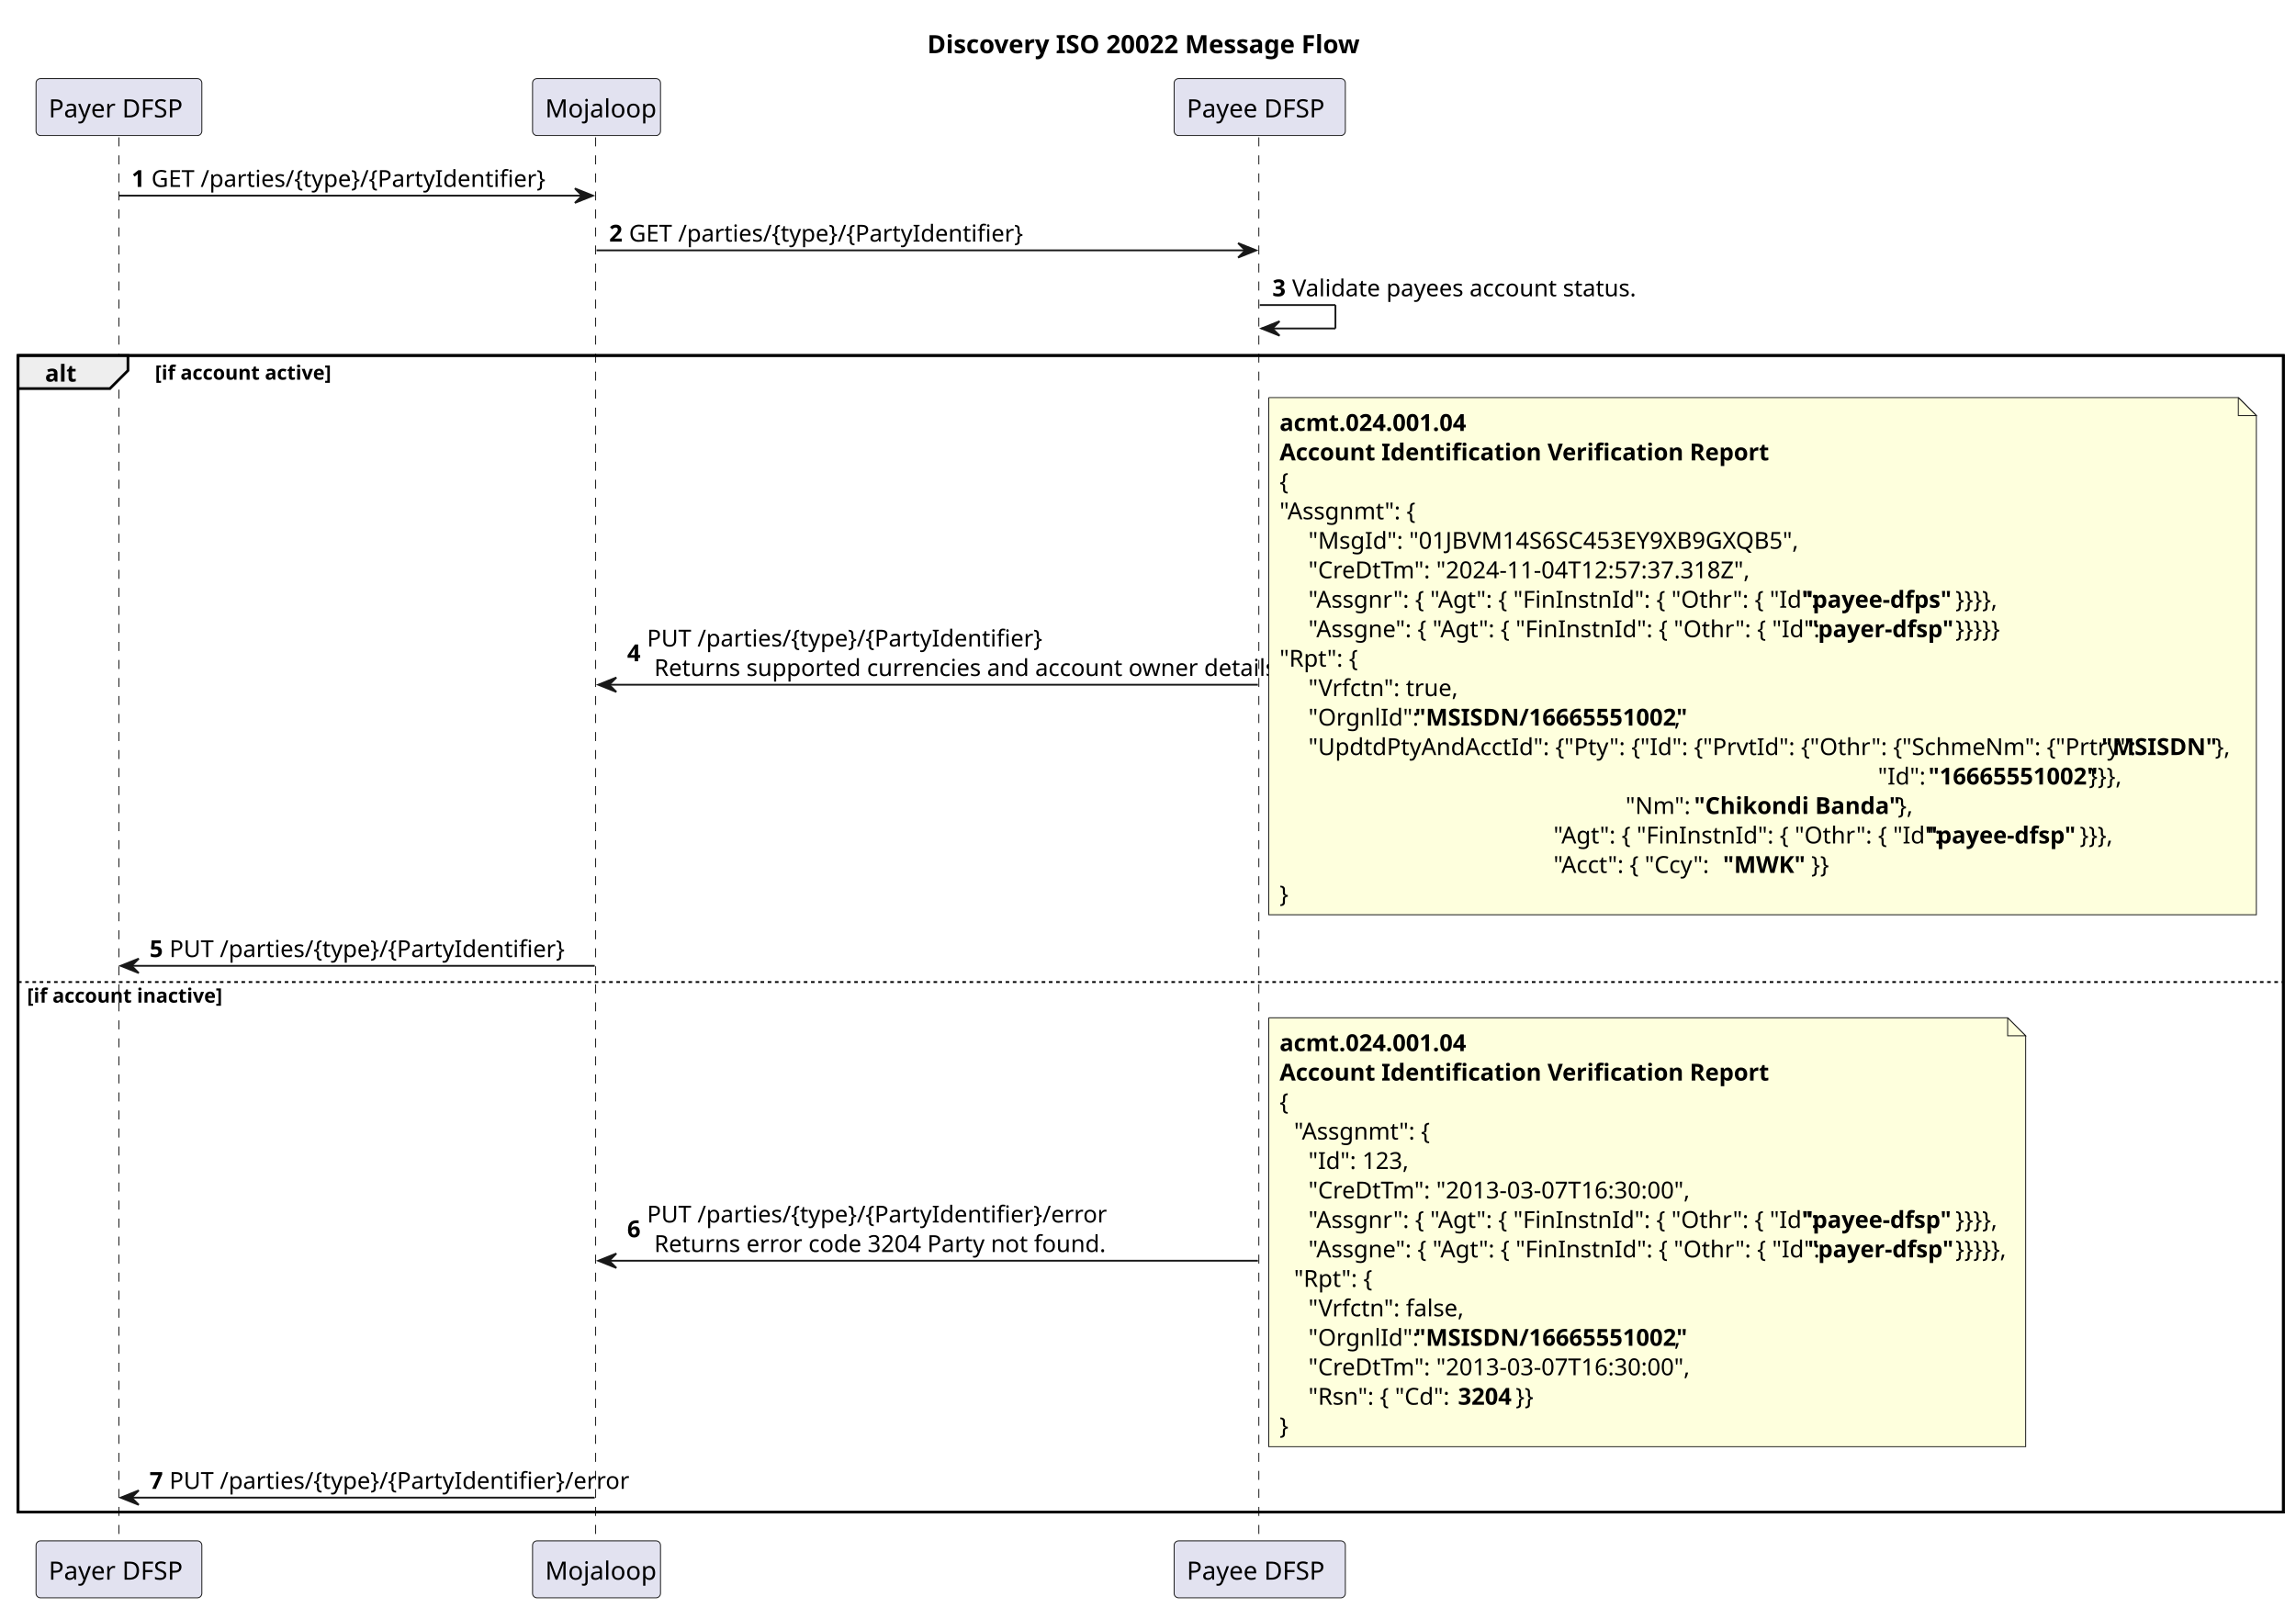
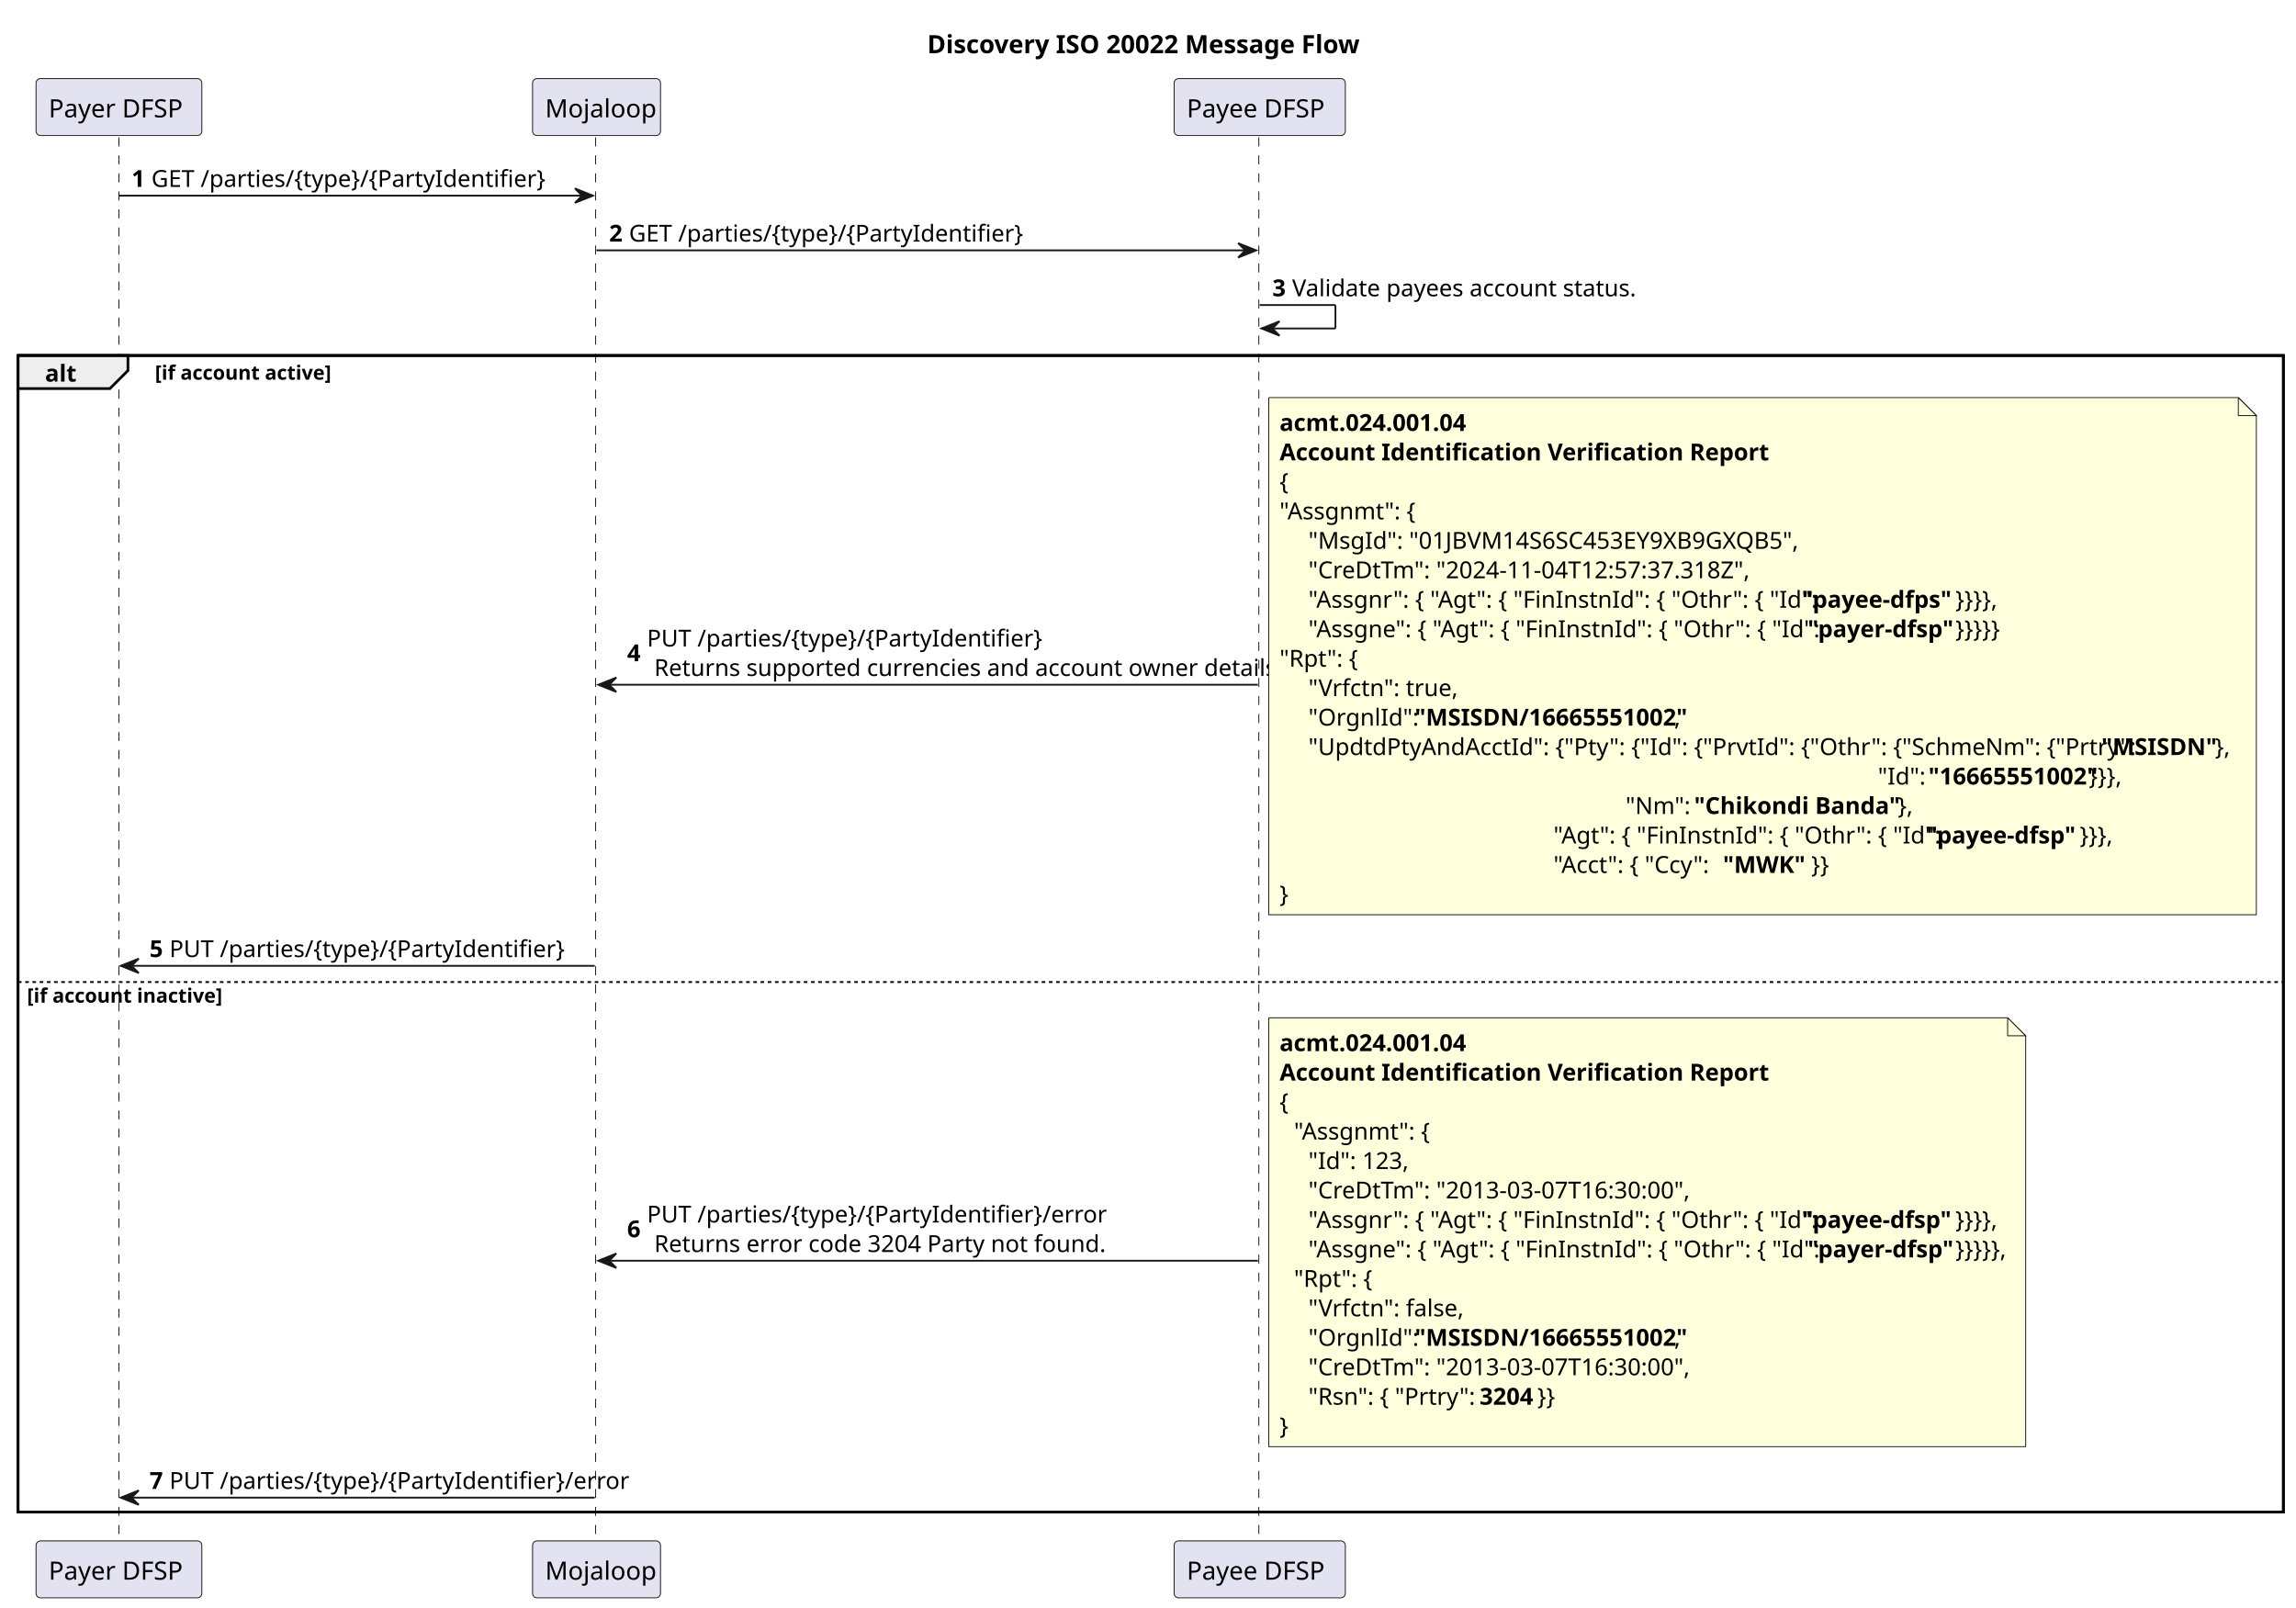
<svg xmlns="http://www.w3.org/2000/svg" contentStyleType="text/css" height="892px" preserveAspectRatio="none" style="width:1274px;height:892px;background:#FFFFFF;" version="1.1" viewBox="0 0 1274 892" width="1274px" zoomAndPan="magnify">
  <defs />
  <g>
-     <rect height="27.609" style="stroke:#00000000;stroke-width:1.0;fill:none;" width="257" x="509.5" y="10" />
    <text fill="#000000" font-family="sans-serif" font-size="14" font-weight="bold" lengthAdjust="spacing" textLength="247" x="514.5" y="29.533">Discovery ISO 20022 Message Flow</text>
-     <rect height="641.789" style="stroke:#000000;stroke-width:1.5;fill:none;" width="1257" x="10" y="197.273" />
-     <line style="stroke:#181818;stroke-width:0.5;fill:none;stroke-dasharray:5.0,5.0;" x1="66" x2="66" y1="76.219" y2="856.062" />
-     <line style="stroke:#181818;stroke-width:0.5;fill:none;stroke-dasharray:5.0,5.0;" x1="330.5" x2="330.5" y1="76.219" y2="856.062" />
-     <line style="stroke:#181818;stroke-width:0.5;fill:none;stroke-dasharray:5.0,5.0;" x1="698.5" x2="698.5" y1="76.219" y2="856.062" />
+     <rect fill="none" height="641.789" style="stroke:#000000;stroke-width:1.5;" width="1257" x="10" y="197.273" />
+     <line style="stroke:#181818;stroke-width:0.5;stroke-dasharray:5.0,5.0;" x1="66" x2="66" y1="76.219" y2="856.062" />
+     <line style="stroke:#181818;stroke-width:0.5;stroke-dasharray:5.0,5.0;" x1="330.5" x2="330.5" y1="76.219" y2="856.062" />
+     <line style="stroke:#181818;stroke-width:0.5;stroke-dasharray:5.0,5.0;" x1="698.5" x2="698.5" y1="76.219" y2="856.062" />
    <rect fill="#E2E2F0" height="31.609" rx="2.5" ry="2.5" style="stroke:#181818;stroke-width:0.5;" width="92" x="20" y="43.609" />
    <text fill="#000000" font-family="sans-serif" font-size="14" lengthAdjust="spacing" textLength="78" x="27" y="65.143">Payer DFSP</text>
    <rect fill="#E2E2F0" height="31.609" rx="2.5" ry="2.5" style="stroke:#181818;stroke-width:0.5;" width="92" x="20" y="855.062" />
    <text fill="#000000" font-family="sans-serif" font-size="14" lengthAdjust="spacing" textLength="78" x="27" y="876.596">Payer DFSP</text>
    <rect fill="#E2E2F0" height="31.609" rx="2.5" ry="2.5" style="stroke:#181818;stroke-width:0.5;" width="71" x="295.5" y="43.609" />
    <text fill="#000000" font-family="sans-serif" font-size="14" lengthAdjust="spacing" textLength="57" x="302.5" y="65.143">Mojaloop</text>
    <rect fill="#E2E2F0" height="31.609" rx="2.5" ry="2.5" style="stroke:#181818;stroke-width:0.5;" width="71" x="295.5" y="855.062" />
    <text fill="#000000" font-family="sans-serif" font-size="14" lengthAdjust="spacing" textLength="57" x="302.5" y="876.596">Mojaloop</text>
    <rect fill="#E2E2F0" height="31.609" rx="2.5" ry="2.5" style="stroke:#181818;stroke-width:0.5;" width="95" x="651.5" y="43.609" />
    <text fill="#000000" font-family="sans-serif" font-size="14" lengthAdjust="spacing" textLength="81" x="658.5" y="65.143">Payee DFSP</text>
    <rect fill="#E2E2F0" height="31.609" rx="2.5" ry="2.5" style="stroke:#181818;stroke-width:0.5;" width="95" x="651.5" y="855.062" />
    <text fill="#000000" font-family="sans-serif" font-size="14" lengthAdjust="spacing" textLength="81" x="658.5" y="876.596">Payee DFSP</text>
    <polygon fill="#181818" points="319,104.57,329,108.57,319,112.57,323,108.57" style="stroke:#181818;stroke-width:1.0;" />
    <line style="stroke:#181818;stroke-width:1.0;" x1="66" x2="325" y1="108.57" y2="108.57" />
    <text fill="#000000" font-family="sans-serif" font-size="13" font-weight="bold" lengthAdjust="spacing" textLength="7" x="73" y="103.714">1</text>
    <text fill="#000000" font-family="sans-serif" font-size="13" lengthAdjust="spacing" textLength="201" x="84" y="103.714">GET /parties/{type}/{PartyIdentifier}</text>
    <polygon fill="#181818" points="687,134.922,697,138.922,687,142.922,691,138.922" style="stroke:#181818;stroke-width:1.0;" />
    <line style="stroke:#181818;stroke-width:1.0;" x1="331" x2="693" y1="138.922" y2="138.922" />
    <text fill="#000000" font-family="sans-serif" font-size="13" font-weight="bold" lengthAdjust="spacing" textLength="7" x="338" y="134.065">2</text>
    <text fill="#000000" font-family="sans-serif" font-size="13" lengthAdjust="spacing" textLength="201" x="349" y="134.065">GET /parties/{type}/{PartyIdentifier}</text>
    <line style="stroke:#181818;stroke-width:1.0;" x1="699" x2="741" y1="169.273" y2="169.273" />
    <line style="stroke:#181818;stroke-width:1.0;" x1="741" x2="741" y1="169.273" y2="182.273" />
    <line style="stroke:#181818;stroke-width:1.0;" x1="700" x2="741" y1="182.273" y2="182.273" />
    <polygon fill="#181818" points="710,178.273,700,182.273,710,186.273,706,182.273" style="stroke:#181818;stroke-width:1.0;" />
    <text fill="#000000" font-family="sans-serif" font-size="13" font-weight="bold" lengthAdjust="spacing" textLength="7" x="706" y="164.417">3</text>
    <text fill="#000000" font-family="sans-serif" font-size="13" lengthAdjust="spacing" textLength="187" x="717" y="164.417">Validate payees account status.</text>
    <path d="M10,197.273 L71,197.273 L71,205.625 L61,215.625 L10,215.625 L10,197.273 " fill="#EEEEEE" style="stroke:#000000;stroke-width:1.5;" />
    <rect fill="none" height="641.789" style="stroke:#000000;stroke-width:1.5;" width="1257" x="10" y="197.273" />
    <text fill="#000000" font-family="sans-serif" font-size="13" font-weight="bold" lengthAdjust="spacing" textLength="16" x="25" y="211.769">alt</text>
    <text fill="#000000" font-family="sans-serif" font-size="11" font-weight="bold" lengthAdjust="spacing" textLength="96" x="86" y="210.692">[if account active]</text>
    <polygon fill="#181818" points="342,375.965,332,379.965,342,383.965,338,379.965" style="stroke:#181818;stroke-width:1.0;" />
    <line style="stroke:#181818;stroke-width:1.0;" x1="336" x2="698" y1="379.965" y2="379.965" />
    <text fill="#000000" font-family="sans-serif" font-size="13" font-weight="bold" lengthAdjust="spacing" textLength="7" x="348" y="366.933">4</text>
    <text fill="#000000" font-family="sans-serif" font-size="13" lengthAdjust="spacing" textLength="200" x="359" y="358.757">PUT /parties/{type}/{PartyIdentifier}</text>
    <text fill="#000000" font-family="sans-serif" font-size="13" lengthAdjust="spacing" textLength="329" x="363" y="375.108">Returns supported currencies and account owner details.</text>
    <path d="M704,220.625 L704,507.625 L1252,507.625 L1252,230.625 L1242,220.625 L704,220.625 " fill="#FEFFDD" style="stroke:#181818;stroke-width:0.5;" />
    <path d="M1242,220.625 L1242,230.625 L1252,230.625 L1242,220.625 " fill="#FEFFDD" style="stroke:#181818;stroke-width:0.5;" />
    <text fill="#000000" font-family="sans-serif" font-size="13" font-weight="bold" lengthAdjust="spacing" textLength="99" x="710" y="239.12">acmt.024.001.04</text>
    <text fill="#000000" font-family="sans-serif" font-size="13" font-weight="bold" lengthAdjust="spacing" textLength="261" x="710" y="255.472">Account Identification Verification Report</text>
    <text fill="#000000" font-family="sans-serif" font-size="13" lengthAdjust="spacing" textLength="4" x="710" y="271.823">{</text>
    <text fill="#000000" font-family="sans-serif" font-size="13" lengthAdjust="spacing" textLength="74" x="710" y="288.175">"Assgnmt": {</text>
    <text fill="#000000" font-family="sans-serif" font-size="13" lengthAdjust="spacing" textLength="276" x="726" y="304.526">"MsgId": "01JBVM14S6SC453EY9XB9GXQB5",</text>
    <text fill="#000000" font-family="sans-serif" font-size="13" lengthAdjust="spacing" textLength="236" x="726" y="320.878">"CreDtTm": "2024-11-04T12:57:37.318Z",</text>
    <text fill="#000000" font-family="sans-serif" font-size="13" lengthAdjust="spacing" textLength="270" x="726" y="337.229">"Assgnr": { "Agt": { "FinInstnId": { "Othr": { "Id":</text>
    <text fill="#000000" font-family="sans-serif" font-size="13" font-weight="bold" lengthAdjust="spacing" textLength="81" x="1000" y="337.229">"payee-dfps"</text>
    <text fill="#000000" font-family="sans-serif" font-size="13" lengthAdjust="spacing" textLength="20" x="1085" y="337.229">}}}},</text>
    <text fill="#000000" font-family="sans-serif" font-size="13" lengthAdjust="spacing" textLength="273" x="726" y="353.581">"Assgne": { "Agt": { "FinInstnId": { "Othr": { "Id":</text>
    <text fill="#000000" font-family="sans-serif" font-size="13" font-weight="bold" lengthAdjust="spacing" textLength="78" x="1003" y="353.581">"payer-dfsp"</text>
    <text fill="#000000" font-family="sans-serif" font-size="13" lengthAdjust="spacing" textLength="20" x="1085" y="353.581">}}}}}</text>
    <text fill="#000000" font-family="sans-serif" font-size="13" lengthAdjust="spacing" textLength="42" x="710" y="369.933">"Rpt": {</text>
    <text fill="#000000" font-family="sans-serif" font-size="13" lengthAdjust="spacing" textLength="78" x="726" y="386.284">"Vrfctn": true,</text>
    <text fill="#000000" font-family="sans-serif" font-size="13" lengthAdjust="spacing" textLength="55" x="726" y="402.636">"OrgnlId":</text>
    <text fill="#000000" font-family="sans-serif" font-size="13" font-weight="bold" lengthAdjust="spacing" textLength="144" x="785" y="402.636">"MSISDN/16665551002"</text>
    <text fill="#000000" font-family="sans-serif" font-size="13" lengthAdjust="spacing" textLength="4" x="929" y="402.636">,</text>
    <text fill="#000000" font-family="sans-serif" font-size="13" lengthAdjust="spacing" textLength="436" x="726" y="418.987">"UpdtdPtyAndAcctId": {"Pty": {"Id": {"PrvtId": {"Othr": {"SchmeNm": {"Prtry":</text>
    <text fill="#000000" font-family="sans-serif" font-size="13" font-weight="bold" lengthAdjust="spacing" textLength="63" x="1166" y="418.987">"MSISDN"</text>
    <text fill="#000000" font-family="sans-serif" font-size="13" lengthAdjust="spacing" textLength="8" x="1229" y="418.987">},</text>
    <text fill="#000000" font-family="sans-serif" font-size="13" lengthAdjust="spacing" textLength="24" x="1042" y="435.339">"Id":</text>
    <text fill="#000000" font-family="sans-serif" font-size="13" font-weight="bold" lengthAdjust="spacing" textLength="89" x="1070" y="435.339">"16665551002"</text>
    <text fill="#000000" font-family="sans-serif" font-size="13" lengthAdjust="spacing" textLength="16" x="1159" y="435.339">}}},</text>
    <text fill="#000000" font-family="sans-serif" font-size="13" lengthAdjust="spacing" textLength="34" x="902" y="451.69">"Nm":</text>
    <text fill="#000000" font-family="sans-serif" font-size="13" font-weight="bold" lengthAdjust="spacing" textLength="113" x="940" y="451.69">"Chikondi Banda"</text>
    <text fill="#000000" font-family="sans-serif" font-size="13" lengthAdjust="spacing" textLength="8" x="1053" y="451.69">},</text>
    <text fill="#000000" font-family="sans-serif" font-size="13" lengthAdjust="spacing" textLength="203" x="862" y="468.042">"Agt": { "FinInstnId": { "Othr": { "Id":</text>
    <text fill="#000000" font-family="sans-serif" font-size="13" font-weight="bold" lengthAdjust="spacing" textLength="81" x="1069" y="468.042">"payee-dfsp"</text>
    <text fill="#000000" font-family="sans-serif" font-size="13" lengthAdjust="spacing" textLength="16" x="1154" y="468.042">}}},</text>
    <text fill="#000000" font-family="sans-serif" font-size="13" lengthAdjust="spacing" textLength="90" x="862" y="484.394">"Acct": { "Ccy":</text>
    <text fill="#000000" font-family="sans-serif" font-size="13" font-weight="bold" lengthAdjust="spacing" textLength="45" x="956" y="484.394">"MWK"</text>
    <text fill="#000000" font-family="sans-serif" font-size="13" lengthAdjust="spacing" textLength="8" x="1005" y="484.394">}}</text>
    <text fill="#000000" font-family="sans-serif" font-size="13" lengthAdjust="spacing" textLength="4" x="710" y="500.745">}</text>
    <polygon fill="#181818" points="77,531.953,67,535.953,77,539.953,73,535.953" style="stroke:#181818;stroke-width:1.0;" />
    <line style="stroke:#181818;stroke-width:1.0;" x1="71" x2="330" y1="535.953" y2="535.953" />
    <text fill="#000000" font-family="sans-serif" font-size="13" font-weight="bold" lengthAdjust="spacing" textLength="7" x="83" y="531.097">5</text>
    <text fill="#000000" font-family="sans-serif" font-size="13" lengthAdjust="spacing" textLength="200" x="94" y="531.097">PUT /parties/{type}/{PartyIdentifier}</text>
    <line style="stroke:#000000;stroke-width:1.0;stroke-dasharray:2.0,2.0;" x1="10" x2="1267" y1="544.953" y2="544.953" />
    <text fill="#000000" font-family="sans-serif" font-size="11" font-weight="bold" lengthAdjust="spacing" textLength="106" x="15" y="556.372">[if account inactive]</text>
    <polygon fill="#181818" points="342,695.602,332,699.602,342,703.602,338,699.602" style="stroke:#181818;stroke-width:1.0;" />
    <line style="stroke:#181818;stroke-width:1.0;" x1="336" x2="698" y1="699.602" y2="699.602" />
    <text fill="#000000" font-family="sans-serif" font-size="13" font-weight="bold" lengthAdjust="spacing" textLength="7" x="348" y="686.569">6</text>
    <text fill="#000000" font-family="sans-serif" font-size="13" lengthAdjust="spacing" textLength="230" x="359" y="678.394">PUT /parties/{type}/{PartyIdentifier}/error</text>
    <text fill="#000000" font-family="sans-serif" font-size="13" lengthAdjust="spacing" textLength="235" x="363" y="694.745">Returns error code 3204 Party not found.</text>
    <path d="M704,564.789 L704,802.789 L1124,802.789 L1124,574.789 L1114,564.789 L704,564.789 " fill="#FEFFDD" style="stroke:#181818;stroke-width:0.5;" />
    <path d="M1114,564.789 L1114,574.789 L1124,574.789 L1114,564.789 " fill="#FEFFDD" style="stroke:#181818;stroke-width:0.5;" />
    <text fill="#000000" font-family="sans-serif" font-size="13" font-weight="bold" lengthAdjust="spacing" textLength="99" x="710" y="583.284">acmt.024.001.04</text>
    <text fill="#000000" font-family="sans-serif" font-size="13" font-weight="bold" lengthAdjust="spacing" textLength="261" x="710" y="599.636">Account Identification Verification Report</text>
    <text fill="#000000" font-family="sans-serif" font-size="13" lengthAdjust="spacing" textLength="4" x="710" y="615.987">{</text>
    <text fill="#000000" font-family="sans-serif" font-size="13" lengthAdjust="spacing" textLength="74" x="718" y="632.339">"Assgnmt": {</text>
    <text fill="#000000" font-family="sans-serif" font-size="13" lengthAdjust="spacing" textLength="53" x="726" y="648.69">"Id": 123,</text>
    <text fill="#000000" font-family="sans-serif" font-size="13" lengthAdjust="spacing" textLength="204" x="726" y="665.042">"CreDtTm": "2013-03-07T16:30:00",</text>
    <text fill="#000000" font-family="sans-serif" font-size="13" lengthAdjust="spacing" textLength="270" x="726" y="681.394">"Assgnr": { "Agt": { "FinInstnId": { "Othr": { "Id":</text>
    <text fill="#000000" font-family="sans-serif" font-size="13" font-weight="bold" lengthAdjust="spacing" textLength="81" x="1000" y="681.394">"payee-dfsp"</text>
    <text fill="#000000" font-family="sans-serif" font-size="13" lengthAdjust="spacing" textLength="20" x="1085" y="681.394">}}}},</text>
    <text fill="#000000" font-family="sans-serif" font-size="13" lengthAdjust="spacing" textLength="273" x="726" y="697.745">"Assgne": { "Agt": { "FinInstnId": { "Othr": { "Id":</text>
    <text fill="#000000" font-family="sans-serif" font-size="13" font-weight="bold" lengthAdjust="spacing" textLength="78" x="1003" y="697.745">"payer-dfsp"</text>
    <text fill="#000000" font-family="sans-serif" font-size="13" lengthAdjust="spacing" textLength="24" x="1085" y="697.745">}}}}},</text>
    <text fill="#000000" font-family="sans-serif" font-size="13" lengthAdjust="spacing" textLength="42" x="718" y="714.097">"Rpt": {</text>
    <text fill="#000000" font-family="sans-serif" font-size="13" lengthAdjust="spacing" textLength="83" x="726" y="730.448">"Vrfctn": false,</text>
    <text fill="#000000" font-family="sans-serif" font-size="13" lengthAdjust="spacing" textLength="55" x="726" y="746.8">"OrgnlId":</text>
    <text fill="#000000" font-family="sans-serif" font-size="13" font-weight="bold" lengthAdjust="spacing" textLength="144" x="785" y="746.8">"MSISDN/16665551002"</text>
    <text fill="#000000" font-family="sans-serif" font-size="13" lengthAdjust="spacing" textLength="4" x="929" y="746.8">,</text>
    <text fill="#000000" font-family="sans-serif" font-size="13" lengthAdjust="spacing" textLength="204" x="726" y="763.151">"CreDtTm": "2013-03-07T16:30:00",</text>
-     <text fill="#000000" font-family="sans-serif" font-size="13" lengthAdjust="spacing" textLength="79" x="726" y="779.503">"Rsn": { "Cd":</text>
-     <text fill="#000000" font-family="sans-serif" font-size="13" font-weight="bold" lengthAdjust="spacing" textLength="28" x="809" y="779.503">3204</text>
-     <text fill="#000000" font-family="sans-serif" font-size="13" lengthAdjust="spacing" textLength="8" x="841" y="779.503">}}</text>
+     <text fill="#000000" font-family="sans-serif" font-size="13" lengthAdjust="spacing" textLength="91" x="726" y="779.503">"Rsn": { "Prtry":</text>
+     <text fill="#000000" font-family="sans-serif" font-size="13" font-weight="bold" lengthAdjust="spacing" textLength="28" x="821" y="779.503">3204</text>
+     <text fill="#000000" font-family="sans-serif" font-size="13" lengthAdjust="spacing" textLength="8" x="853" y="779.503">}}</text>
    <text fill="#000000" font-family="sans-serif" font-size="13" lengthAdjust="spacing" textLength="4" x="710" y="795.855">}</text>
    <polygon fill="#181818" points="77,827.062,67,831.062,77,835.062,73,831.062" style="stroke:#181818;stroke-width:1.0;" />
    <line style="stroke:#181818;stroke-width:1.0;" x1="71" x2="330" y1="831.062" y2="831.062" />
    <text fill="#000000" font-family="sans-serif" font-size="13" font-weight="bold" lengthAdjust="spacing" textLength="7" x="83" y="826.206">7</text>
    <text fill="#000000" font-family="sans-serif" font-size="13" lengthAdjust="spacing" textLength="230" x="94" y="826.206">PUT /parties/{type}/{PartyIdentifier}/error</text>
  </g>
</svg>
